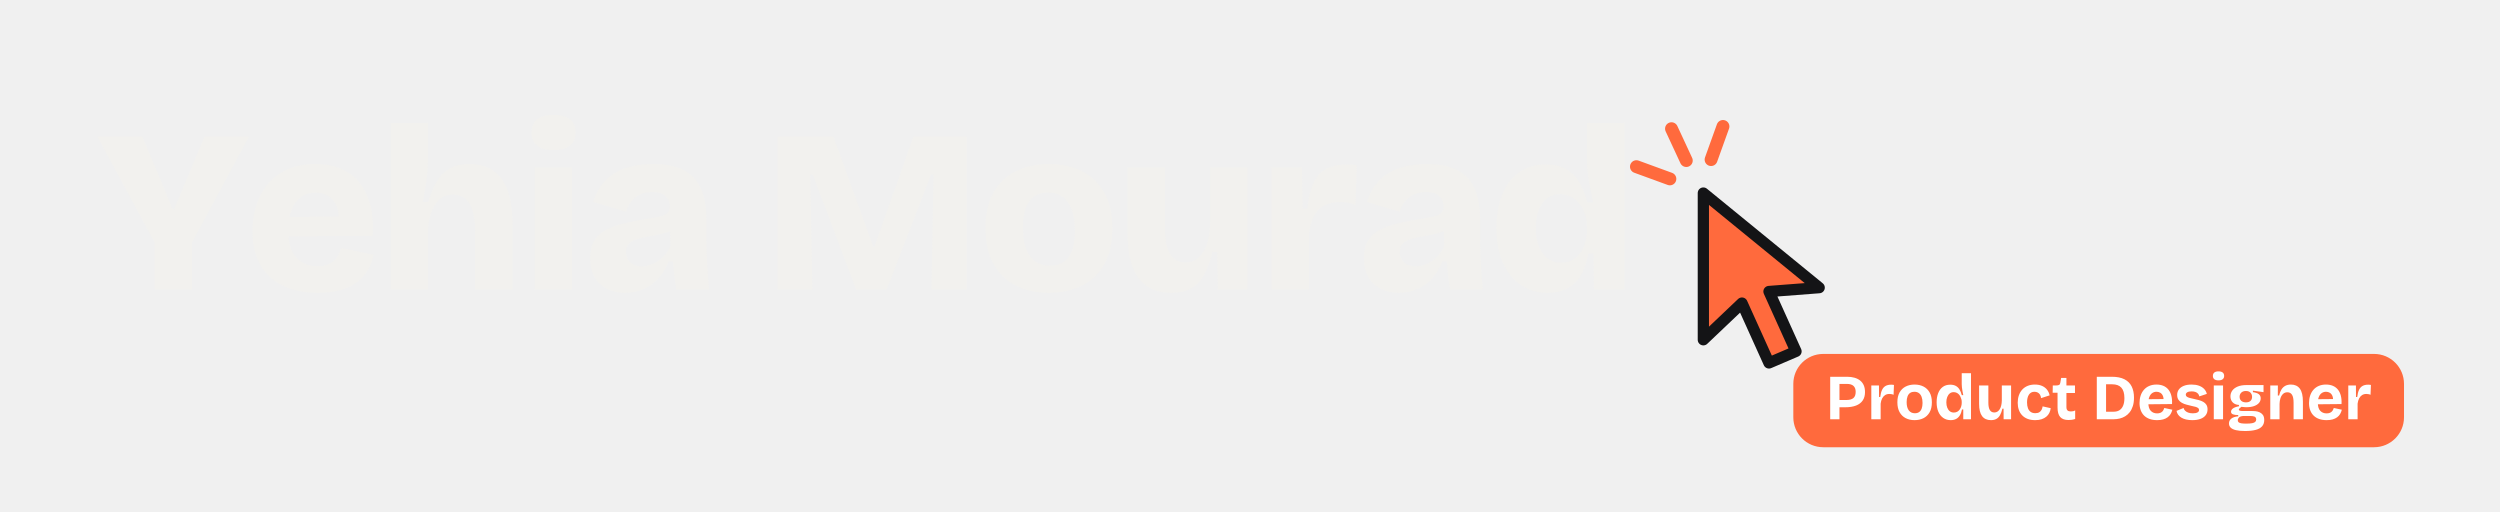
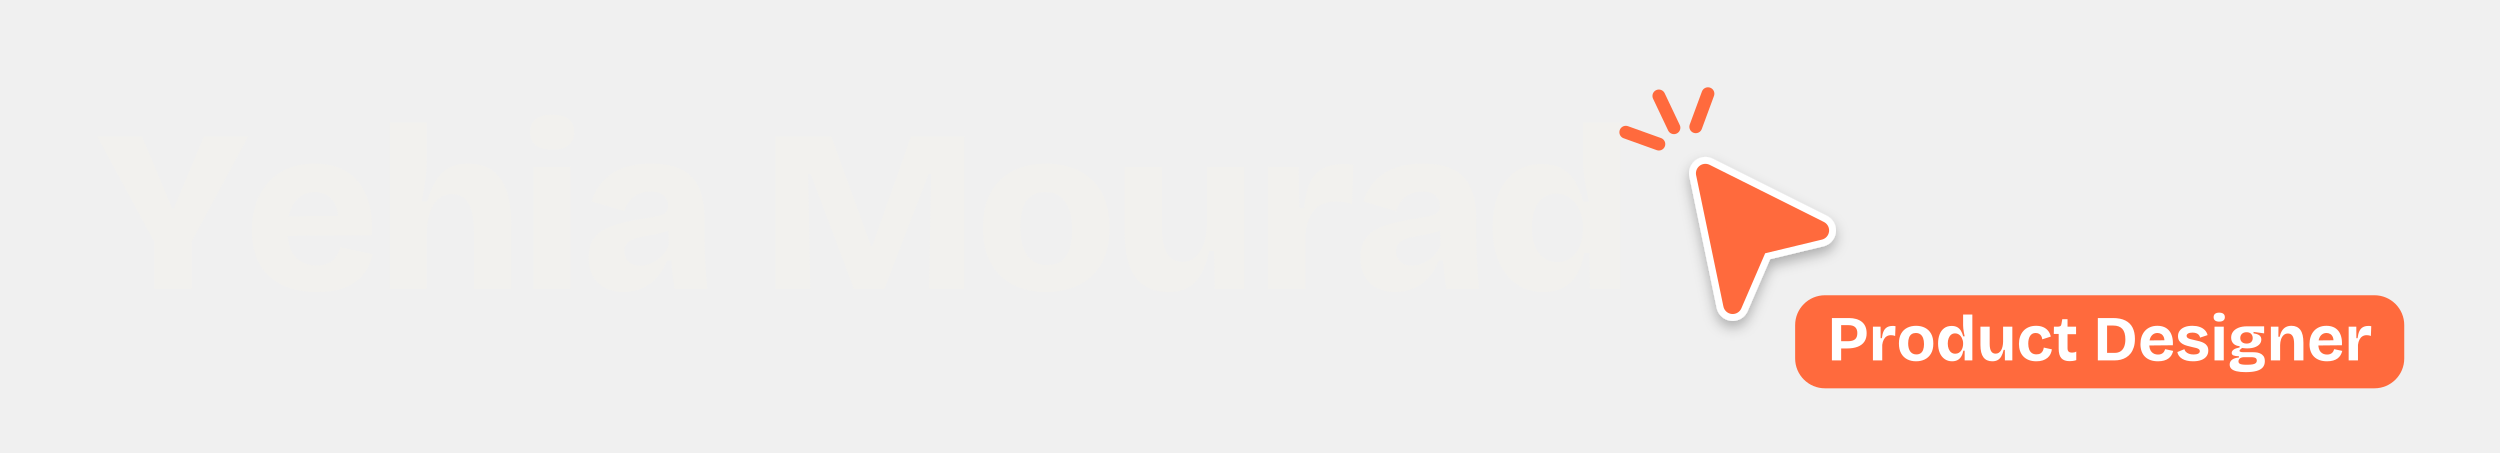
- <svg xmlns="http://www.w3.org/2000/svg" viewBox="0 0 777 159" width="777" height="159">
+ <svg xmlns="http://www.w3.org/2000/svg" viewBox="0 0 779 141" width="779" height="141">
+   <defs>
+     <filter id="sh" x="-40%" y="-40%" width="180%" height="190%">
+       <feDropShadow dx="0" dy="2" stdDeviation="2" flood-color="#000" flood-opacity=".28" />
+     </filter>
+   </defs>
  <path d="M48.072 90.0V75.384L30.288 42.48H44.256L53.688 65.016H54.12L63.552 42.48H77.376L59.736 75.24V90.0ZM98.7 91.008Q93.948 91.008 90.204 89.748Q86.46 88.488 83.832 86.04Q81.204 83.592 79.836 79.992Q78.468 76.392 78.468 71.712Q78.468 67.176 79.8 63.36Q81.132 59.544 83.616 56.772Q86.1 54.0 89.736 52.488Q93.372 50.976 97.908 50.976Q102.516 50.976 106.008 52.452Q109.5 53.928 111.768 56.808Q114.036 59.688 115.116 63.828Q116.196 67.968 115.836 73.296L86.1 73.512V67.464L109.212 67.248L105.108 70.056Q105.612 66.456 104.676 64.188Q103.74 61.92 101.94 60.876Q100.14 59.832 98.052 59.832Q95.532 59.832 93.624 61.2Q91.716 62.568 90.636 65.16Q89.556 67.752 89.556 71.496Q89.556 77.4 92.112 80.064Q94.668 82.728 98.628 82.728Q100.572 82.728 101.868 82.188Q103.164 81.648 103.992 80.82Q104.82 79.992 105.288 78.984Q105.756 77.976 106.044 77.04L116.124 79.2Q115.548 81.864 114.288 84.024Q113.028 86.184 110.904 87.768Q108.78 89.352 105.792 90.18Q102.804 91.008 98.7 91.008ZM121.392 90.0V65.808V38.16H132.984V50.04Q132.984 51.48 132.876 53.028Q132.768 54.576 132.516 56.196Q132.264 57.816 132.012 59.472Q131.76 61.128 131.4 62.712H133.128Q134.136 59.184 135.648 56.556Q137.16 53.928 139.608 52.452Q142.056 50.976 145.872 50.976Q152.64 50.976 155.988 55.692Q159.336 60.408 159.336 70.2V90.0H147.672V72.144Q147.672 66.312 145.98 63.396Q144.288 60.48 140.832 60.48Q138.168 60.48 136.44 62.136Q134.712 63.792 133.848 66.564Q132.984 69.336 132.984 72.72V90.0ZM166.188 90.0V51.984H177.78V90.0ZM172.02 46.656Q168.708 46.656 166.944 45.252Q165.18 43.848 165.18 41.256Q165.18 38.52 166.944 37.116Q168.708 35.712 172.02 35.712Q175.404 35.712 177.168 37.116Q178.932 38.52 178.932 41.184Q178.932 43.848 177.168 45.252Q175.404 46.656 172.02 46.656ZM194.208 91.008Q191.04 91.008 188.592 89.748Q186.144 88.488 184.776 86.076Q183.408 83.664 183.408 80.208Q183.408 76.968 184.668 74.844Q185.928 72.72 188.34 71.46Q190.752 70.2 194.136 69.372Q197.52 68.544 201.84 67.896Q203.928 67.536 205.332 67.212Q206.736 66.888 207.456 66.168Q208.176 65.448 208.176 64.08Q208.176 62.28 206.88 60.984Q205.584 59.688 202.704 59.688Q200.688 59.688 199.068 60.408Q197.448 61.128 196.296 62.496Q195.144 63.864 194.568 65.808L184.344 62.784Q185.28 59.76 186.972 57.528Q188.664 55.296 191.04 53.82Q193.416 52.344 196.476 51.66Q199.536 50.976 202.992 50.976Q208.752 50.976 212.388 52.812Q216.024 54.648 217.788 58.5Q219.552 62.352 219.552 68.4V74.232Q219.552 76.824 219.66 79.452Q219.768 82.08 219.948 84.708Q220.128 87.336 220.416 90.0H210.192Q209.904 88.344 209.616 86.004Q209.328 83.664 209.184 81.216H207.816Q206.808 83.952 204.9 86.22Q202.992 88.488 200.292 89.748Q197.592 91.008 194.208 91.008ZM199.464 82.8Q200.76 82.8 202.092 82.332Q203.424 81.864 204.648 81.036Q205.872 80.208 206.88 78.984Q207.888 77.76 208.392 76.32L208.248 70.632L209.832 70.992Q208.464 71.856 206.808 72.36Q205.152 72.864 203.46 73.152Q201.768 73.44 200.148 73.764Q198.528 74.088 197.268 74.592Q196.008 75.096 195.288 75.96Q194.568 76.824 194.568 78.336Q194.568 80.352 195.936 81.576Q197.304 82.8 199.464 82.8ZM241.68 90.0V42.48H259.032L271.416 76.68H271.776L283.872 42.48H300.432V90.0H289.488L290.136 54.288H289.344L275.592 90.0H266.088L252.624 54.288H251.832L252.48 90.0ZM325.932 91.008Q320.172 91.008 315.744 88.776Q311.316 86.544 308.796 82.08Q306.276 77.616 306.276 70.92Q306.276 64.224 308.796 59.796Q311.316 55.368 315.78 53.172Q320.244 50.976 326.004 50.976Q331.764 50.976 336.228 53.208Q340.692 55.44 343.212 59.868Q345.732 64.296 345.732 70.992Q345.732 77.832 343.14 82.296Q340.548 86.76 336.048 88.884Q331.548 91.008 325.932 91.008ZM326.292 82.584Q328.884 82.584 330.612 81.396Q332.34 80.208 333.204 77.76Q334.068 75.312 334.068 71.712Q334.068 67.896 333.132 65.268Q332.196 62.64 330.36 61.236Q328.524 59.832 325.644 59.832Q323.196 59.832 321.432 61.02Q319.668 62.208 318.804 64.656Q317.94 67.104 317.94 70.776Q317.94 76.68 320.136 79.632Q322.332 82.584 326.292 82.584ZM364.032 91.008Q357.264 91.008 353.844 86.436Q350.424 81.864 350.424 72.504V51.984H362.088V70.992Q362.088 76.32 363.672 78.948Q365.256 81.576 368.496 81.576Q370.44 81.576 371.844 80.604Q373.248 79.632 374.22 77.868Q375.192 76.104 375.66 73.8Q376.128 71.496 376.128 68.76V51.984H387.72V74.592V90.0H378.504L378.288 78.264H376.848Q375.768 82.728 374.148 85.572Q372.528 88.416 370.08 89.712Q367.632 91.008 364.032 91.008ZM395.148 90.0V72.36V51.984H404.652L404.868 64.872H406.308Q406.812 59.832 408.216 56.844Q409.62 53.856 412.248 52.488Q414.876 51.12 418.764 51.12Q419.34 51.12 420.06 51.156Q420.78 51.192 421.716 51.336L421.284 63.72Q420.132 63.144 418.8 62.964Q417.468 62.784 416.46 62.784Q413.652 62.784 411.6 63.864Q409.548 64.944 408.36 67.176Q407.172 69.408 406.812 72.792V90.0ZM434.688 91.008Q431.52 91.008 429.072 89.748Q426.624 88.488 425.256 86.076Q423.888 83.664 423.888 80.208Q423.888 76.968 425.148 74.844Q426.408 72.72 428.82 71.46Q431.232 70.2 434.616 69.372Q438 68.544 442.32 67.896Q444.408 67.536 445.812 67.212Q447.216 66.888 447.936 66.168Q448.656 65.448 448.656 64.08Q448.656 62.28 447.36 60.984Q446.064 59.688 443.184 59.688Q441.168 59.688 439.548 60.408Q437.928 61.128 436.776 62.496Q435.624 63.864 435.048 65.808L424.824 62.784Q425.76 59.76 427.452 57.528Q429.144 55.296 431.52 53.82Q433.896 52.344 436.956 51.66Q440.016 50.976 443.472 50.976Q449.232 50.976 452.868 52.812Q456.504 54.648 458.268 58.5Q460.032 62.352 460.032 68.4V74.232Q460.032 76.824 460.14 79.452Q460.248 82.08 460.428 84.708Q460.608 87.336 460.896 90.0H450.672Q450.384 88.344 450.096 86.004Q449.808 83.664 449.664 81.216H448.296Q447.288 83.952 445.38 86.22Q443.472 88.488 440.772 89.748Q438.072 91.008 434.688 91.008ZM439.944 82.8Q441.24 82.8 442.572 82.332Q443.904 81.864 445.128 81.036Q446.352 80.208 447.36 78.984Q448.368 77.76 448.872 76.32L448.728 70.632L450.312 70.992Q448.944 71.856 447.288 72.36Q445.632 72.864 443.94 73.152Q442.248 73.44 440.628 73.764Q439.008 74.088 437.748 74.592Q436.488 75.096 435.768 75.96Q435.048 76.824 435.048 78.336Q435.048 80.352 436.416 81.576Q437.784 82.8 439.944 82.8ZM480.996 91.008Q476.244 91.008 472.68 88.596Q469.116 86.184 467.1 81.684Q465.084 77.184 465.084 70.92Q465.084 65.16 466.812 60.696Q468.54 56.232 471.96 53.676Q475.38 51.12 480.42 51.12Q484.02 51.12 486.504 52.416Q488.988 53.712 490.644 56.304Q492.3 58.896 493.308 62.856H495.108Q494.604 60.408 494.172 58.212Q493.74 56.016 493.488 54.108Q493.236 52.2 493.236 50.76V38.16H504.9V71.424V90.0H495.396L495.252 78.768H493.668Q492.876 83.088 491.184 85.788Q489.492 88.488 486.936 89.748Q484.38 91.008 480.996 91.008ZM485.172 81.648Q487.404 81.648 488.952 80.676Q490.5 79.704 491.436 78.192Q492.372 76.68 492.804 74.952Q493.236 73.224 493.236 71.712V70.2Q493.236 68.832 492.876 67.464Q492.516 66.096 491.832 64.8Q491.148 63.504 490.14 62.496Q489.132 61.488 487.8 60.912Q486.468 60.336 484.884 60.336Q482.508 60.336 480.816 61.632Q479.124 62.928 478.224 65.304Q477.324 67.68 477.324 70.92Q477.324 74.16 478.26 76.572Q479.196 78.984 480.996 80.316Q482.796 81.648 485.172 81.648Z" fill="#f2f1ee" />
  <g stroke="#ff6a3d" stroke-width="4" stroke-linecap="round">
-     <path d="M519.0 55.6 L508.6 51.8" />
-     <path d="M524.1 49.9 L519.5 40.0" />
-     <path d="M531.8 49.6 L535.5 39.3" />
+     <path d="M516.9 44.9 L506.6 41.2" />
+     <path d="M521.6 39.8 L516.9 29.9" />
+     <path d="M528.4 39.5 L532.2 29.2" />
  </g>
-   <path d="M529.4 60.0 L529.4 105.6 L541.4 94.2 L549.8 112.8 L558.2 109.2 L549.8 90.6 L565.4 89.4 Z" fill="#ff6a3d" stroke="#141416" stroke-width="3.5" stroke-linejoin="round" />
-   <rect x="557.364" y="110" width="189.8" height="29.0" rx="9.3" fill="#ff6a3d" />
-   <path d="M570.844 126.58V124.32H573.864Q575.304 124.32 576.024 123.73Q576.744 123.14 576.744 121.78Q576.744 120.58 576.074 119.95Q575.404 119.32 574.004 119.32H570.844V117.1H574.084Q575.364 117.1 576.394 117.4Q577.424 117.7 578.154 118.29Q578.884 118.88 579.264 119.77Q579.644 120.66 579.644 121.86Q579.644 123.4 578.944 124.45Q578.244 125.5 576.874 126.04Q575.504 126.58 573.464 126.58ZM568.824 130.3V117.1H571.704V130.3ZM581.604 130.3V125.22V119.8H583.984L584.004 123.38H584.384Q584.544 122.04 584.934 121.2Q585.324 120.36 586.024 119.96Q586.724 119.56 587.764 119.56Q587.944 119.56 588.154 119.57Q588.364 119.58 588.644 119.64L588.524 122.7Q588.224 122.56 587.864 122.5Q587.504 122.44 587.224 122.44Q586.444 122.44 585.884 122.8Q585.324 123.16 584.974 123.83Q584.624 124.5 584.504 125.46V130.3ZM595.044 130.58Q593.464 130.58 592.264 129.95Q591.064 129.32 590.384 128.09Q589.704 126.86 589.704 125.02Q589.704 123.18 590.394 121.96Q591.084 120.74 592.294 120.13Q593.504 119.52 595.044 119.52Q596.624 119.52 597.834 120.14Q599.044 120.76 599.734 121.99Q600.424 123.22 600.424 125.06Q600.424 126.92 599.714 128.15Q599.004 129.38 597.794 129.98Q596.584 130.58 595.044 130.58ZM595.144 128.44Q595.924 128.44 596.454 128.08Q596.984 127.72 597.254 126.99Q597.524 126.26 597.524 125.22Q597.524 124.12 597.234 123.35Q596.944 122.58 596.384 122.17Q595.824 121.76 594.964 121.76Q594.224 121.76 593.684 122.11Q593.144 122.46 592.864 123.19Q592.584 123.92 592.584 124.98Q592.584 126.68 593.264 127.56Q593.944 128.44 595.144 128.44ZM606.284 130.58Q604.964 130.58 603.974 129.9Q602.984 129.22 602.444 127.98Q601.904 126.74 601.904 125.04Q601.904 123.44 602.384 122.2Q602.864 120.96 603.804 120.26Q604.744 119.56 606.144 119.56Q607.164 119.56 607.864 119.94Q608.564 120.32 609.014 121.05Q609.464 121.78 609.724 122.8H610.184Q610.044 122.16 609.934 121.55Q609.824 120.94 609.764 120.38Q609.704 119.82 609.704 119.4V116H612.584V125.14V130.3H610.184V127.26H609.784Q609.564 128.38 609.104 129.12Q608.644 129.86 607.934 130.22Q607.224 130.58 606.284 130.58ZM607.244 128.22Q607.904 128.22 608.364 127.94Q608.824 127.66 609.124 127.21Q609.424 126.76 609.564 126.23Q609.704 125.7 609.704 125.24V124.86Q609.704 124.48 609.594 124.07Q609.484 123.66 609.284 123.26Q609.084 122.86 608.784 122.55Q608.484 122.24 608.084 122.06Q607.684 121.88 607.204 121.88Q606.484 121.88 605.984 122.28Q605.484 122.68 605.204 123.39Q604.924 124.1 604.924 125.04Q604.924 126 605.214 126.72Q605.504 127.44 606.024 127.83Q606.544 128.22 607.244 128.22ZM618.804 130.58Q616.964 130.58 616.034 129.33Q615.104 128.08 615.104 125.52V119.8H617.984V125.16Q617.984 126.7 618.444 127.45Q618.904 128.2 619.844 128.2Q620.404 128.2 620.824 127.92Q621.244 127.64 621.544 127.14Q621.844 126.64 621.994 125.96Q622.144 125.28 622.164 124.5V119.8H625.044V126.02V130.3H622.724L622.704 127.02H622.344Q622.044 128.26 621.594 129.05Q621.144 129.84 620.454 130.21Q619.764 130.58 618.804 130.58ZM632.544 130.58Q631.184 130.58 630.164 130.18Q629.144 129.78 628.464 129.06Q627.784 128.34 627.444 127.35Q627.104 126.36 627.104 125.18Q627.104 123.94 627.454 122.91Q627.804 121.88 628.484 121.12Q629.164 120.36 630.164 119.94Q631.164 119.52 632.444 119.52Q633.724 119.52 634.674 119.94Q635.624 120.36 636.214 121.11Q636.804 121.86 637.024 122.88L634.364 123.74Q634.304 123.12 634.034 122.67Q633.764 122.22 633.314 121.99Q632.864 121.76 632.304 121.76Q631.724 121.76 631.304 121.99Q630.884 122.22 630.594 122.65Q630.304 123.08 630.154 123.69Q630.004 124.3 630.004 125.06Q630.004 126.14 630.294 126.89Q630.584 127.64 631.154 128.03Q631.724 128.42 632.564 128.42Q633.364 128.42 633.844 128.11Q634.324 127.8 634.554 127.31Q634.784 126.82 634.844 126.3L637.364 126.86Q637.264 127.64 636.934 128.32Q636.604 129.0 636.004 129.5Q635.404 130.0 634.554 130.29Q633.704 130.58 632.544 130.58ZM642.904 130.54Q641.144 130.54 640.314 129.61Q639.484 128.68 639.484 126.64V122.06H637.964L638.004 119.8H639.064Q639.684 119.8 639.984 119.62Q640.284 119.44 640.344 118.96L640.604 117.46H642.244V119.8H644.904V122.14H642.244V126.52Q642.244 127.24 642.584 127.56Q642.924 127.88 643.624 127.88Q644.004 127.88 644.354 127.8Q644.704 127.72 644.964 127.54V130.22Q644.344 130.42 643.824 130.48Q643.304 130.54 642.904 130.54ZM653.064 130.3V127.96H656.904Q658.024 127.96 658.764 127.47Q659.504 126.98 659.884 126.04Q660.264 125.1 660.264 123.74Q660.264 122.62 660.024 121.81Q659.784 121 659.314 120.48Q658.844 119.96 658.134 119.7Q657.424 119.44 656.464 119.44H653.064V117.1H656.364Q658.764 117.1 660.284 117.88Q661.804 118.66 662.524 120.11Q663.244 121.56 663.244 123.58Q663.244 125.1 662.884 126.22Q662.524 127.34 661.914 128.12Q661.304 128.9 660.504 129.38Q659.704 129.86 658.804 130.08Q657.904 130.3 656.984 130.3ZM651.684 130.3V117.1H654.564V130.3ZM670.424 130.58Q669.124 130.58 668.114 130.22Q667.104 129.86 666.404 129.18Q665.704 128.5 665.334 127.5Q664.964 126.5 664.964 125.24Q664.964 124 665.314 122.95Q665.664 121.9 666.344 121.13Q667.024 120.36 668.004 119.94Q668.984 119.52 670.224 119.52Q671.424 119.52 672.364 119.91Q673.304 120.3 673.934 121.08Q674.564 121.86 674.854 122.99Q675.144 124.12 675.064 125.58L666.824 125.66V124.08L673.404 124.02L672.384 124.82Q672.524 123.76 672.244 123.08Q671.964 122.4 671.434 122.08Q670.904 121.76 670.264 121.76Q669.504 121.76 668.924 122.16Q668.344 122.56 668.024 123.33Q667.704 124.1 667.704 125.18Q667.704 126.88 668.454 127.68Q669.204 128.48 670.424 128.48Q670.984 128.48 671.374 128.33Q671.764 128.18 672.014 127.94Q672.264 127.7 672.414 127.4Q672.564 127.1 672.664 126.8L675.164 127.34Q674.984 128.08 674.634 128.67Q674.284 129.26 673.704 129.69Q673.124 130.12 672.314 130.35Q671.504 130.58 670.424 130.58ZM681.364 130.58Q680.304 130.58 679.444 130.38Q678.584 130.18 677.964 129.8Q677.344 129.42 676.964 128.89Q676.584 128.36 676.464 127.7L678.664 126.8Q678.744 127.24 679.104 127.62Q679.464 128.0 680.074 128.23Q680.684 128.46 681.544 128.46Q682.464 128.46 682.964 128.19Q683.464 127.92 683.464 127.42Q683.464 127.04 683.184 126.82Q682.904 126.6 682.364 126.44Q681.824 126.28 681.064 126.14Q680.324 125.96 679.554 125.76Q678.784 125.56 678.134 125.2Q677.484 124.84 677.074 124.25Q676.664 123.66 676.664 122.74Q676.664 121.78 677.184 121.06Q677.704 120.34 678.704 119.93Q679.704 119.52 681.144 119.52Q682.444 119.52 683.424 119.87Q684.404 120.22 685.034 120.87Q685.664 121.52 685.884 122.42L683.544 123.2Q683.464 122.72 683.154 122.36Q682.844 122 682.334 121.82Q681.824 121.64 681.144 121.64Q680.284 121.64 679.814 121.92Q679.344 122.2 679.344 122.66Q679.344 123.04 679.654 123.28Q679.964 123.52 680.524 123.67Q681.084 123.82 681.844 123.98Q682.644 124.14 683.404 124.35Q684.164 124.56 684.774 124.9Q685.384 125.24 685.744 125.8Q686.104 126.36 686.104 127.24Q686.104 128.28 685.544 129.03Q684.984 129.78 683.924 130.18Q682.864 130.58 681.364 130.58ZM688.044 130.3V119.8H690.924V130.3ZM689.504 118.22Q688.664 118.22 688.214 117.87Q687.764 117.52 687.764 116.84Q687.764 116.14 688.214 115.78Q688.664 115.42 689.504 115.42Q690.364 115.42 690.814 115.78Q691.264 116.14 691.264 116.84Q691.264 117.5 690.814 117.86Q690.364 118.22 689.504 118.22ZM697.744 133.96Q696.024 133.96 694.914 133.69Q693.804 133.42 693.284 132.9Q692.764 132.38 692.764 131.6Q692.764 130.68 693.494 130.1Q694.224 129.52 695.644 129.4V129.0Q694.564 129.0 693.984 128.77Q693.404 128.54 693.404 127.96Q693.404 127.4 693.974 126.96Q694.544 126.52 695.864 126.26V125.86Q694.624 125.78 693.924 125.06Q693.224 124.34 693.224 123.2Q693.224 122.2 693.784 121.41Q694.344 120.62 695.454 120.15Q696.564 119.68 698.184 119.68H703.504V121.88L700.204 121.42V121.88Q701.484 122.06 702.054 122.52Q702.624 122.98 702.624 123.8Q702.624 124.62 702.084 125.24Q701.544 125.86 700.554 126.21Q699.564 126.56 698.184 126.56Q697.924 126.56 697.624 126.54Q697.324 126.52 696.624 126.44Q696.244 126.72 696.034 126.93Q695.824 127.14 695.824 127.32Q695.824 127.46 695.974 127.56Q696.124 127.66 696.374 127.7Q696.624 127.74 696.884 127.74H699.884Q700.284 127.74 700.924 127.79Q701.564 127.84 702.204 128.1Q702.844 128.36 703.284 128.93Q703.724 129.5 703.724 130.56Q703.724 131.72 703.074 132.48Q702.424 133.24 701.094 133.6Q699.764 133.96 697.744 133.96ZM698.064 131.66Q699.284 131.66 699.964 131.53Q700.644 131.4 700.934 131.11Q701.224 130.82 701.224 130.38Q701.224 129.98 701.054 129.76Q700.884 129.54 700.614 129.45Q700.344 129.36 700.074 129.33Q699.804 129.3 699.604 129.3H697.084Q696.244 129.38 695.874 129.75Q695.504 130.12 695.504 130.6Q695.504 131.04 695.784 131.26Q696.064 131.48 696.634 131.57Q697.204 131.66 698.064 131.66ZM698.024 125.06Q698.984 125.06 699.464 124.59Q699.944 124.12 699.944 123.36Q699.944 122.56 699.454 122.04Q698.964 121.52 698.024 121.52Q697.104 121.52 696.584 122.03Q696.064 122.54 696.064 123.34Q696.064 123.84 696.294 124.23Q696.524 124.62 696.964 124.84Q697.404 125.06 698.024 125.06ZM705.604 130.3V123.94V119.8H707.964L707.944 122.94H708.344Q708.604 121.8 709.084 121.04Q709.564 120.28 710.294 119.9Q711.024 119.52 712.024 119.52Q713.844 119.52 714.794 120.8Q715.744 122.08 715.744 124.82V130.3H712.844V125.14Q712.844 123.46 712.354 122.69Q711.864 121.92 710.924 121.92Q710.124 121.92 709.584 122.42Q709.044 122.92 708.774 123.73Q708.504 124.54 708.484 125.54V130.3ZM723.104 130.58Q721.804 130.58 720.794 130.22Q719.784 129.86 719.084 129.18Q718.384 128.5 718.014 127.5Q717.644 126.5 717.644 125.24Q717.644 124 717.994 122.95Q718.344 121.9 719.024 121.13Q719.704 120.36 720.684 119.94Q721.664 119.52 722.904 119.52Q724.104 119.52 725.044 119.91Q725.984 120.3 726.614 121.08Q727.244 121.86 727.534 122.99Q727.824 124.12 727.744 125.58L719.504 125.66V124.08L726.084 124.02L725.064 124.82Q725.204 123.76 724.924 123.08Q724.644 122.4 724.114 122.08Q723.584 121.76 722.944 121.76Q722.184 121.76 721.604 122.16Q721.024 122.56 720.704 123.33Q720.384 124.1 720.384 125.18Q720.384 126.88 721.134 127.68Q721.884 128.48 723.104 128.48Q723.664 128.48 724.054 128.33Q724.444 128.18 724.694 127.94Q724.944 127.7 725.094 127.4Q725.244 127.1 725.344 126.8L727.844 127.34Q727.664 128.08 727.314 128.67Q726.964 129.26 726.384 129.69Q725.804 130.12 724.994 130.35Q724.184 130.58 723.104 130.58ZM729.844 130.3V125.22V119.8H732.224L732.244 123.38H732.624Q732.784 122.04 733.174 121.2Q733.564 120.36 734.264 119.96Q734.964 119.56 736.004 119.56Q736.184 119.56 736.394 119.57Q736.604 119.58 736.884 119.64L736.764 122.7Q736.464 122.56 736.104 122.5Q735.744 122.44 735.464 122.44Q734.684 122.44 734.124 122.8Q733.564 123.16 733.214 123.83Q732.864 124.5 732.744 125.46V130.3Z" fill="#fff" />
+   <g filter="url(#sh)">
+     <path d="M531.4 54.0 L539.9 94.9 L547.9 76.4 L567.0 71.8 Z" fill="#fff" stroke="#fff" stroke-width="10.2" stroke-linejoin="round" />
+     <path d="M531.4 54.0 L539.9 94.9 L547.9 76.4 L567.0 71.8 Z" fill="#ff6a3d" stroke="#ff6a3d" stroke-width="5.9" stroke-linejoin="round" />
+   </g>
+   <rect x="559.364" y="92" width="189.8" height="29.0" rx="9.3" fill="#ff6a3d" />
+   <path d="M572.844 108.58V106.32H575.864Q577.304 106.32 578.024 105.73Q578.744 105.14 578.744 103.78Q578.744 102.58 578.074 101.95Q577.404 101.32 576.004 101.32H572.844V99.1H576.084Q577.364 99.1 578.394 99.4Q579.424 99.7 580.154 100.29Q580.884 100.88 581.264 101.77Q581.644 102.66 581.644 103.86Q581.644 105.4 580.944 106.45Q580.244 107.5 578.874 108.04Q577.504 108.58 575.464 108.58ZM570.824 112.3V99.1H573.704V112.3ZM583.604 112.3V107.22V101.8H585.984L586.004 105.38H586.384Q586.544 104.04 586.934 103.2Q587.324 102.36 588.024 101.96Q588.724 101.56 589.764 101.56Q589.944 101.56 590.154 101.57Q590.364 101.58 590.644 101.64L590.524 104.7Q590.224 104.56 589.864 104.5Q589.504 104.44 589.224 104.44Q588.444 104.44 587.884 104.8Q587.324 105.16 586.974 105.83Q586.624 106.5 586.504 107.46V112.3ZM597.044 112.58Q595.464 112.58 594.264 111.95Q593.064 111.32 592.384 110.09Q591.704 108.86 591.704 107.02Q591.704 105.18 592.394 103.96Q593.084 102.74 594.294 102.13Q595.504 101.52 597.044 101.52Q598.624 101.52 599.834 102.14Q601.044 102.76 601.734 103.99Q602.424 105.22 602.424 107.06Q602.424 108.92 601.714 110.15Q601.004 111.38 599.794 111.98Q598.584 112.58 597.044 112.58ZM597.144 110.44Q597.924 110.44 598.454 110.08Q598.984 109.72 599.254 108.99Q599.524 108.26 599.524 107.22Q599.524 106.12 599.234 105.35Q598.944 104.58 598.384 104.17Q597.824 103.76 596.964 103.76Q596.224 103.76 595.684 104.11Q595.144 104.46 594.864 105.19Q594.584 105.92 594.584 106.98Q594.584 108.68 595.264 109.56Q595.944 110.44 597.144 110.44ZM608.284 112.58Q606.964 112.58 605.974 111.9Q604.984 111.22 604.444 109.98Q603.904 108.74 603.904 107.04Q603.904 105.44 604.384 104.2Q604.864 102.96 605.804 102.26Q606.744 101.56 608.144 101.56Q609.164 101.56 609.864 101.94Q610.564 102.32 611.014 103.05Q611.464 103.78 611.724 104.8H612.184Q612.044 104.16 611.934 103.55Q611.824 102.94 611.764 102.38Q611.704 101.82 611.704 101.4V98.0H614.584V107.14V112.3H612.184V109.26H611.784Q611.564 110.38 611.104 111.12Q610.644 111.86 609.934 112.22Q609.224 112.58 608.284 112.58ZM609.244 110.22Q609.904 110.22 610.364 109.94Q610.824 109.66 611.124 109.21Q611.424 108.76 611.564 108.23Q611.704 107.7 611.704 107.24V106.86Q611.704 106.48 611.594 106.07Q611.484 105.66 611.284 105.26Q611.084 104.86 610.784 104.55Q610.484 104.24 610.084 104.06Q609.684 103.88 609.204 103.88Q608.484 103.88 607.984 104.28Q607.484 104.68 607.204 105.39Q606.924 106.1 606.924 107.04Q606.924 108.0 607.214 108.72Q607.504 109.44 608.024 109.83Q608.544 110.22 609.244 110.22ZM620.804 112.58Q618.964 112.58 618.034 111.33Q617.104 110.08 617.104 107.52V101.8H619.984V107.16Q619.984 108.7 620.444 109.45Q620.904 110.2 621.844 110.2Q622.404 110.2 622.824 109.92Q623.244 109.64 623.544 109.14Q623.844 108.64 623.994 107.96Q624.144 107.28 624.164 106.5V101.8H627.044V108.02V112.3H624.724L624.704 109.02H624.344Q624.044 110.26 623.594 111.05Q623.144 111.84 622.454 112.21Q621.764 112.58 620.804 112.58ZM634.544 112.58Q633.184 112.58 632.164 112.18Q631.144 111.78 630.464 111.06Q629.784 110.34 629.444 109.35Q629.104 108.36 629.104 107.18Q629.104 105.94 629.454 104.91Q629.804 103.88 630.484 103.12Q631.164 102.36 632.164 101.94Q633.164 101.52 634.444 101.52Q635.724 101.52 636.674 101.94Q637.624 102.36 638.214 103.11Q638.804 103.86 639.024 104.88L636.364 105.74Q636.304 105.12 636.034 104.67Q635.764 104.22 635.314 103.99Q634.864 103.76 634.304 103.76Q633.724 103.76 633.304 103.99Q632.884 104.22 632.594 104.65Q632.304 105.08 632.154 105.69Q632.004 106.3 632.004 107.06Q632.004 108.14 632.294 108.89Q632.584 109.64 633.154 110.03Q633.724 110.42 634.564 110.42Q635.364 110.42 635.844 110.11Q636.324 109.8 636.554 109.31Q636.784 108.82 636.844 108.3L639.364 108.86Q639.264 109.64 638.934 110.32Q638.604 111.0 638.004 111.5Q637.404 112.0 636.554 112.29Q635.704 112.58 634.544 112.58ZM644.904 112.54Q643.144 112.54 642.314 111.61Q641.484 110.68 641.484 108.64V104.06H639.964L640.004 101.8H641.064Q641.684 101.8 641.984 101.62Q642.284 101.44 642.344 100.96L642.604 99.46H644.244V101.8H646.904V104.14H644.244V108.52Q644.244 109.24 644.584 109.56Q644.924 109.88 645.624 109.88Q646.004 109.88 646.354 109.8Q646.704 109.72 646.964 109.54V112.22Q646.344 112.42 645.824 112.48Q645.304 112.54 644.904 112.54ZM655.064 112.3V109.96H658.904Q660.024 109.96 660.764 109.47Q661.504 108.98 661.884 108.04Q662.264 107.1 662.264 105.74Q662.264 104.62 662.024 103.81Q661.784 103.0 661.314 102.48Q660.844 101.96 660.134 101.7Q659.424 101.44 658.464 101.44H655.064V99.1H658.364Q660.764 99.1 662.284 99.88Q663.804 100.66 664.524 102.11Q665.244 103.56 665.244 105.58Q665.244 107.1 664.884 108.22Q664.524 109.34 663.914 110.12Q663.304 110.9 662.504 111.38Q661.704 111.86 660.804 112.08Q659.904 112.3 658.984 112.3ZM653.684 112.3V99.1H656.564V112.3ZM672.424 112.58Q671.124 112.58 670.114 112.22Q669.104 111.86 668.404 111.18Q667.704 110.5 667.334 109.5Q666.964 108.5 666.964 107.24Q666.964 106.0 667.314 104.95Q667.664 103.9 668.344 103.13Q669.024 102.36 670.004 101.94Q670.984 101.52 672.224 101.52Q673.424 101.52 674.364 101.91Q675.304 102.3 675.934 103.08Q676.564 103.86 676.854 104.99Q677.144 106.12 677.064 107.58L668.824 107.66V106.08L675.404 106.02L674.384 106.82Q674.524 105.76 674.244 105.08Q673.964 104.4 673.434 104.08Q672.904 103.76 672.264 103.76Q671.504 103.76 670.924 104.16Q670.344 104.56 670.024 105.33Q669.704 106.1 669.704 107.18Q669.704 108.88 670.454 109.68Q671.204 110.48 672.424 110.48Q672.984 110.48 673.374 110.33Q673.764 110.18 674.014 109.94Q674.264 109.7 674.414 109.4Q674.564 109.1 674.664 108.8L677.164 109.34Q676.984 110.08 676.634 110.67Q676.284 111.26 675.704 111.69Q675.124 112.12 674.314 112.35Q673.504 112.58 672.424 112.58ZM683.364 112.58Q682.304 112.58 681.444 112.38Q680.584 112.18 679.964 111.8Q679.344 111.42 678.964 110.89Q678.584 110.36 678.464 109.7L680.664 108.8Q680.744 109.24 681.104 109.62Q681.464 110.0 682.074 110.23Q682.684 110.46 683.544 110.46Q684.464 110.46 684.964 110.19Q685.464 109.92 685.464 109.42Q685.464 109.04 685.184 108.82Q684.904 108.6 684.364 108.44Q683.824 108.28 683.064 108.14Q682.324 107.96 681.554 107.76Q680.784 107.56 680.134 107.2Q679.484 106.84 679.074 106.25Q678.664 105.66 678.664 104.74Q678.664 103.78 679.184 103.06Q679.704 102.34 680.704 101.93Q681.704 101.52 683.144 101.52Q684.444 101.52 685.424 101.87Q686.404 102.22 687.034 102.87Q687.664 103.52 687.884 104.42L685.544 105.2Q685.464 104.72 685.154 104.36Q684.844 104.0 684.334 103.82Q683.824 103.64 683.144 103.64Q682.284 103.64 681.814 103.92Q681.344 104.2 681.344 104.66Q681.344 105.04 681.654 105.28Q681.964 105.52 682.524 105.67Q683.084 105.82 683.844 105.98Q684.644 106.14 685.404 106.35Q686.164 106.56 686.774 106.9Q687.384 107.24 687.744 107.8Q688.104 108.36 688.104 109.24Q688.104 110.28 687.544 111.03Q686.984 111.78 685.924 112.18Q684.864 112.58 683.364 112.58ZM690.044 112.3V101.8H692.924V112.3ZM691.504 100.22Q690.664 100.22 690.214 99.87Q689.764 99.52 689.764 98.84Q689.764 98.14 690.214 97.78Q690.664 97.42 691.504 97.42Q692.364 97.42 692.814 97.78Q693.264 98.14 693.264 98.84Q693.264 99.5 692.814 99.86Q692.364 100.22 691.504 100.22ZM699.744 115.96Q698.024 115.96 696.914 115.69Q695.804 115.42 695.284 114.9Q694.764 114.38 694.764 113.6Q694.764 112.68 695.494 112.1Q696.224 111.52 697.644 111.4V111.0Q696.564 111.0 695.984 110.77Q695.404 110.54 695.404 109.96Q695.404 109.4 695.974 108.96Q696.544 108.52 697.864 108.26V107.86Q696.624 107.78 695.924 107.06Q695.224 106.34 695.224 105.2Q695.224 104.2 695.784 103.41Q696.344 102.62 697.454 102.15Q698.564 101.68 700.184 101.68H705.504V103.88L702.204 103.42V103.88Q703.484 104.06 704.054 104.52Q704.624 104.98 704.624 105.8Q704.624 106.62 704.084 107.24Q703.544 107.86 702.554 108.21Q701.564 108.56 700.184 108.56Q699.924 108.56 699.624 108.54Q699.324 108.52 698.624 108.44Q698.244 108.72 698.034 108.93Q697.824 109.14 697.824 109.32Q697.824 109.46 697.974 109.56Q698.124 109.66 698.374 109.7Q698.624 109.74 698.884 109.74H701.884Q702.284 109.74 702.924 109.79Q703.564 109.84 704.204 110.1Q704.844 110.36 705.284 110.93Q705.724 111.5 705.724 112.56Q705.724 113.72 705.074 114.48Q704.424 115.24 703.094 115.6Q701.764 115.96 699.744 115.96ZM700.064 113.66Q701.284 113.66 701.964 113.53Q702.644 113.4 702.934 113.11Q703.224 112.82 703.224 112.38Q703.224 111.98 703.054 111.76Q702.884 111.54 702.614 111.45Q702.344 111.36 702.074 111.33Q701.804 111.3 701.604 111.3H699.084Q698.244 111.38 697.874 111.75Q697.504 112.12 697.504 112.6Q697.504 113.04 697.784 113.26Q698.064 113.48 698.634 113.57Q699.204 113.66 700.064 113.66ZM700.024 107.06Q700.984 107.06 701.464 106.59Q701.944 106.12 701.944 105.36Q701.944 104.56 701.454 104.04Q700.964 103.52 700.024 103.52Q699.104 103.52 698.584 104.03Q698.064 104.54 698.064 105.34Q698.064 105.84 698.294 106.23Q698.524 106.62 698.964 106.84Q699.404 107.06 700.024 107.06ZM707.604 112.3V105.94V101.8H709.964L709.944 104.94H710.344Q710.604 103.8 711.084 103.04Q711.564 102.28 712.294 101.9Q713.024 101.52 714.024 101.52Q715.844 101.52 716.794 102.8Q717.744 104.08 717.744 106.82V112.3H714.844V107.14Q714.844 105.46 714.354 104.69Q713.864 103.92 712.924 103.92Q712.124 103.92 711.584 104.42Q711.044 104.92 710.774 105.73Q710.504 106.54 710.484 107.54V112.3ZM725.104 112.58Q723.804 112.58 722.794 112.22Q721.784 111.86 721.084 111.18Q720.384 110.5 720.014 109.5Q719.644 108.5 719.644 107.24Q719.644 106.0 719.994 104.95Q720.344 103.9 721.024 103.13Q721.704 102.36 722.684 101.94Q723.664 101.52 724.904 101.52Q726.104 101.52 727.044 101.91Q727.984 102.3 728.614 103.08Q729.244 103.86 729.534 104.99Q729.824 106.12 729.744 107.58L721.504 107.66V106.08L728.084 106.02L727.064 106.82Q727.204 105.76 726.924 105.08Q726.644 104.4 726.114 104.08Q725.584 103.76 724.944 103.76Q724.184 103.76 723.604 104.16Q723.024 104.56 722.704 105.33Q722.384 106.1 722.384 107.18Q722.384 108.88 723.134 109.68Q723.884 110.48 725.104 110.48Q725.664 110.48 726.054 110.33Q726.444 110.18 726.694 109.94Q726.944 109.7 727.094 109.4Q727.244 109.1 727.344 108.8L729.844 109.34Q729.664 110.08 729.314 110.67Q728.964 111.26 728.384 111.69Q727.804 112.12 726.994 112.35Q726.184 112.58 725.104 112.58ZM731.844 112.3V107.22V101.8H734.224L734.244 105.38H734.624Q734.784 104.04 735.174 103.2Q735.564 102.36 736.264 101.96Q736.964 101.56 738.004 101.56Q738.184 101.56 738.394 101.57Q738.604 101.58 738.884 101.64L738.764 104.7Q738.464 104.56 738.104 104.5Q737.744 104.44 737.464 104.44Q736.684 104.44 736.124 104.8Q735.564 105.16 735.214 105.83Q734.864 106.5 734.744 107.46V112.3Z" fill="#fff" />
</svg>
